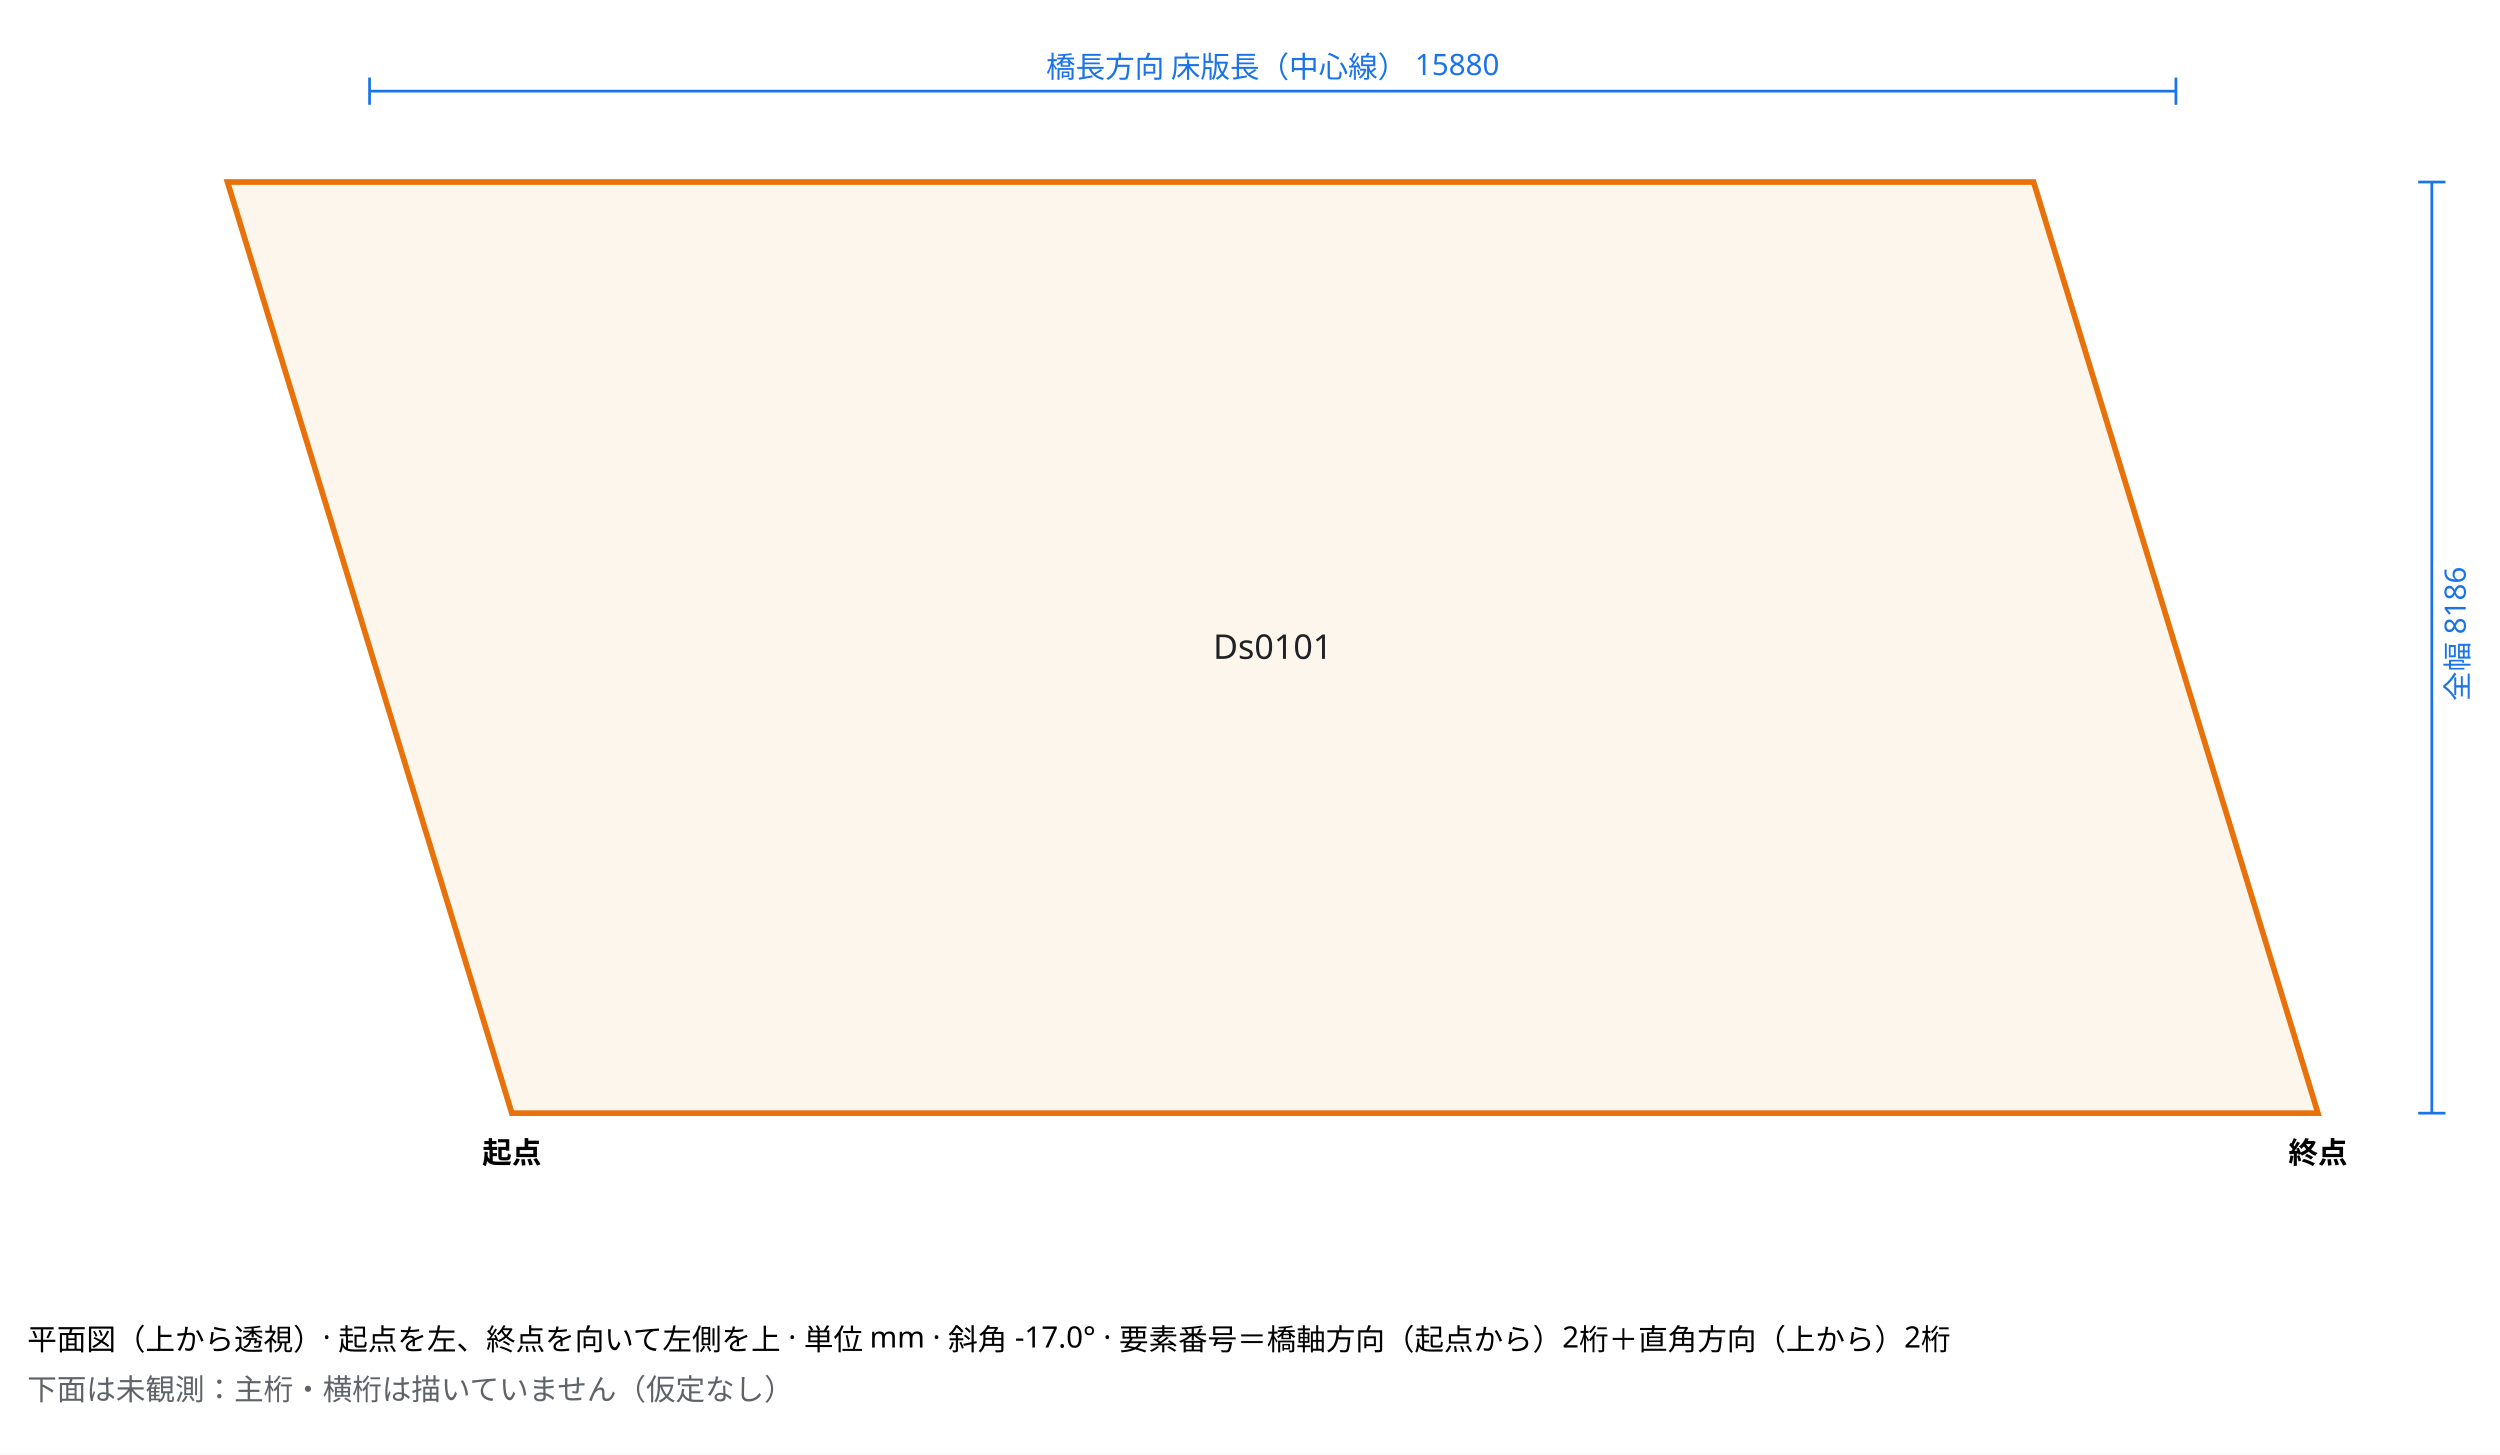
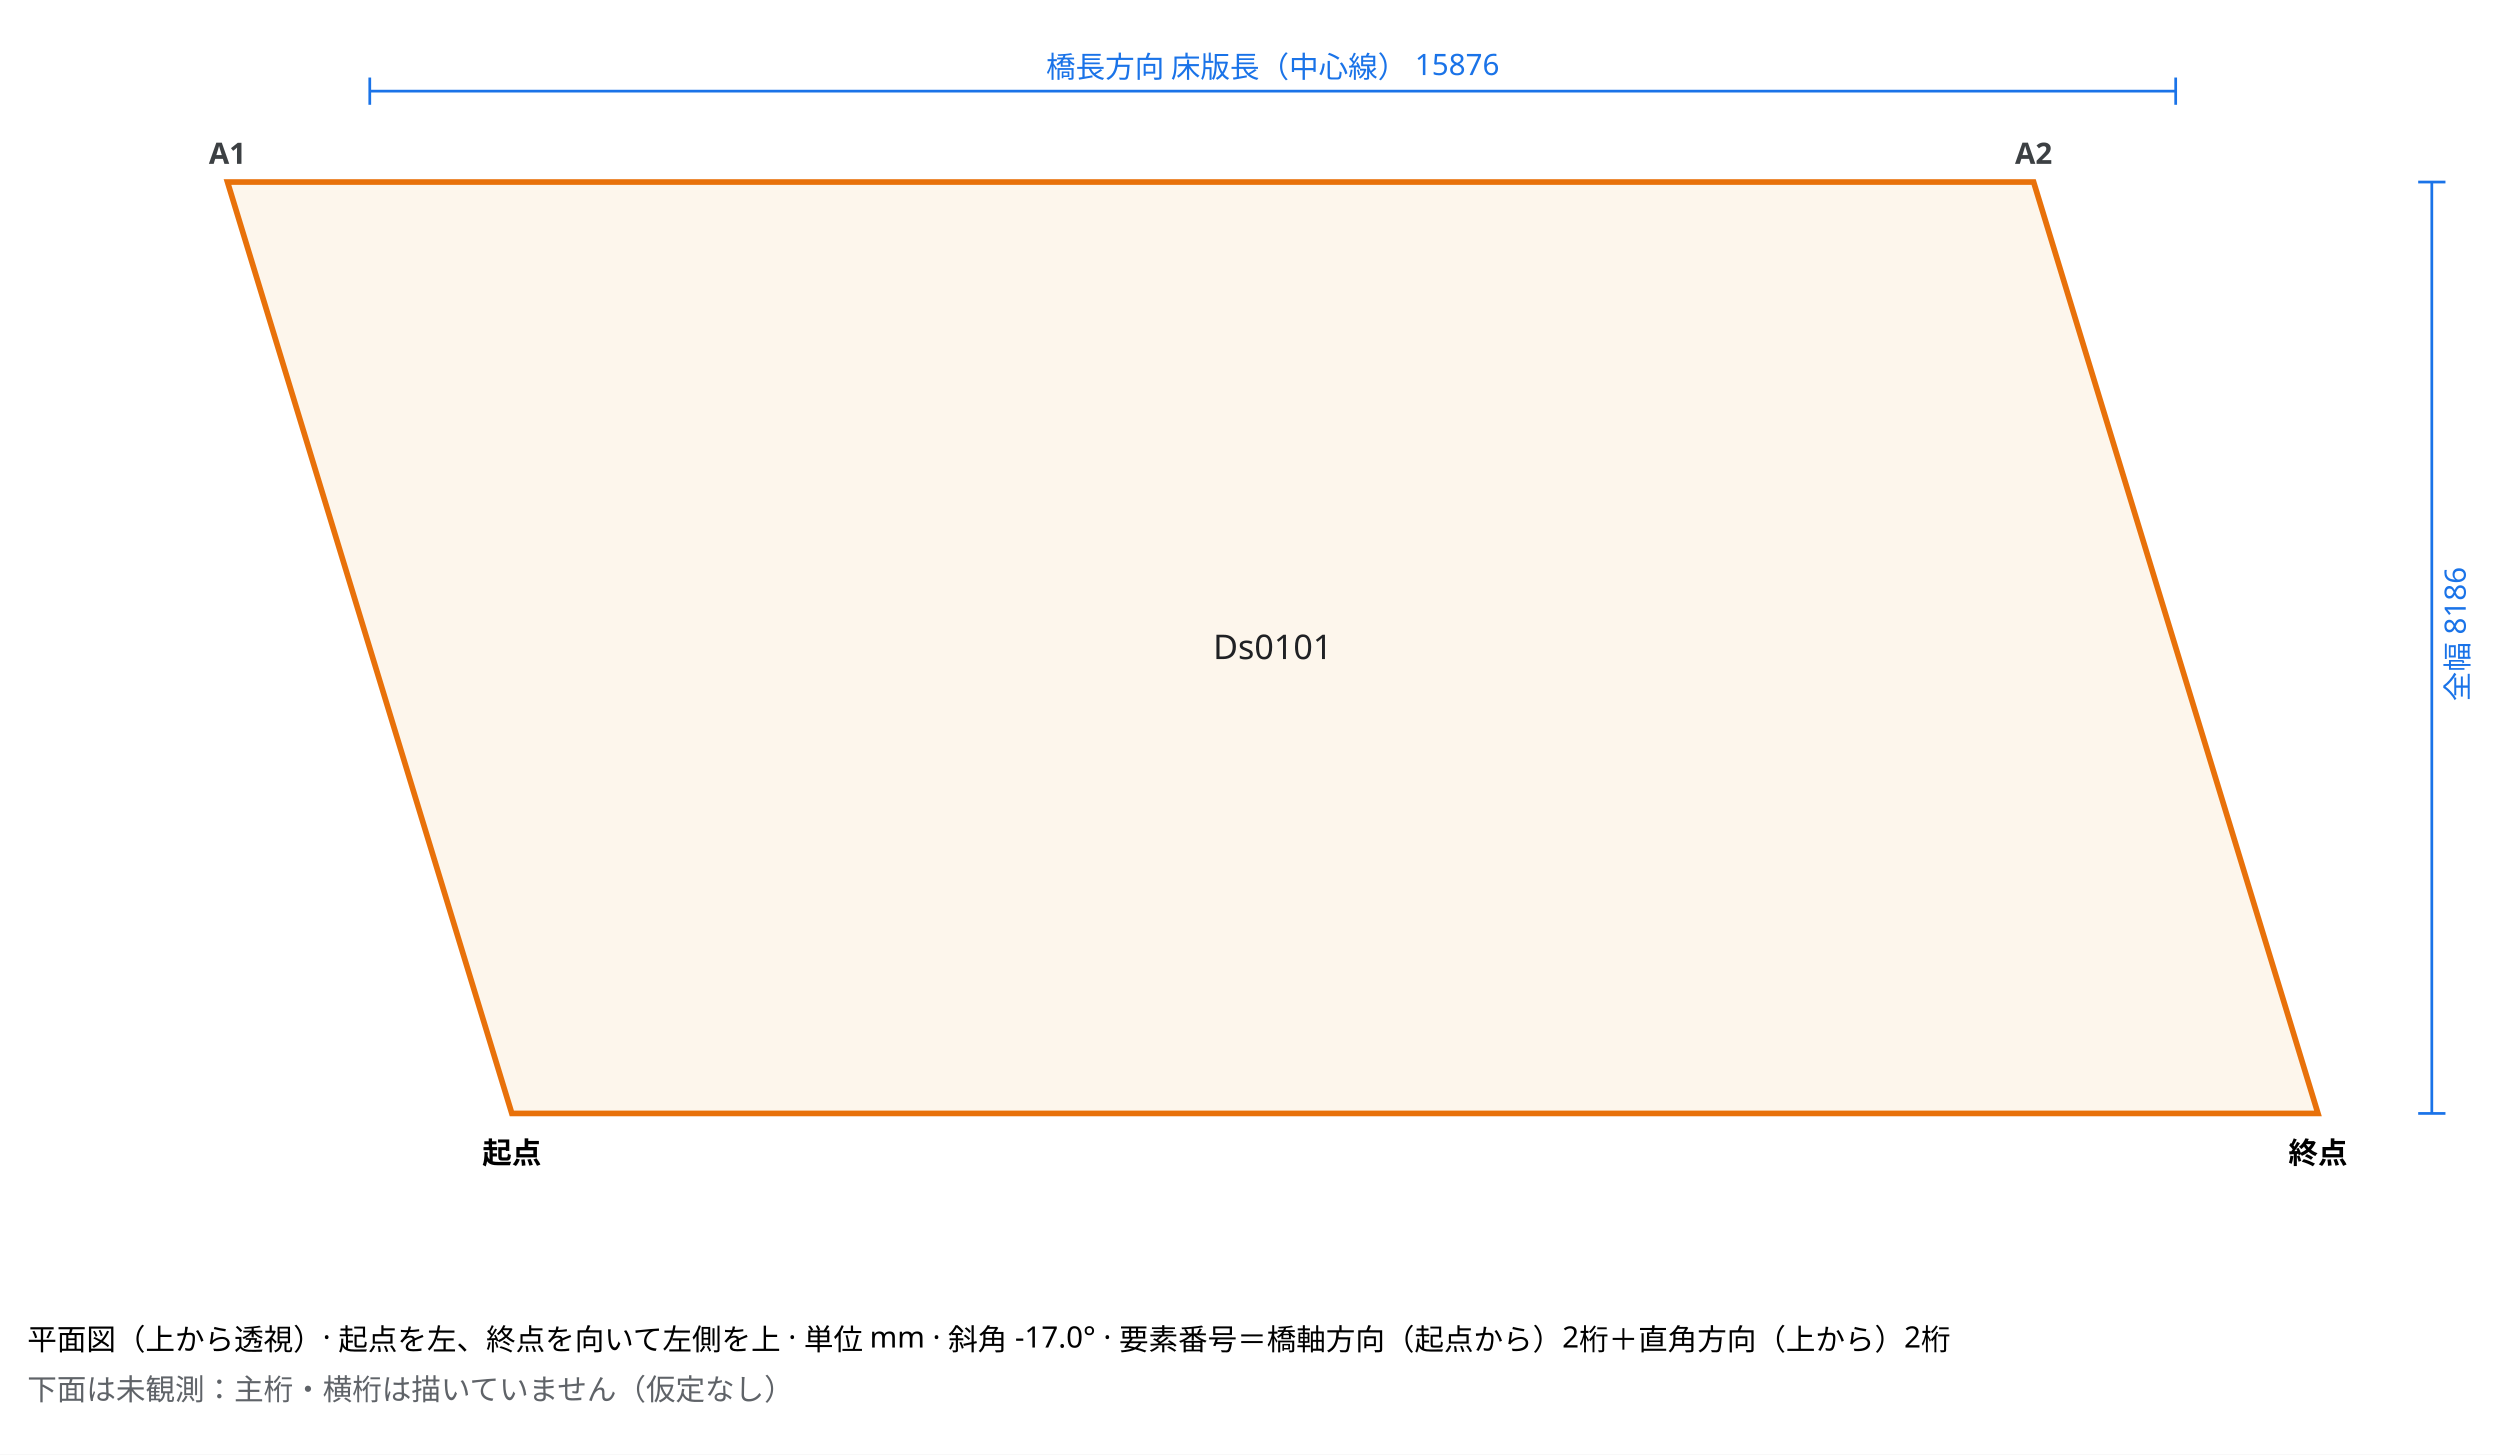
<svg xmlns="http://www.w3.org/2000/svg" viewBox="0 0 1100 640" font-family="sans-serif" font-size="13">
  <defs>
    <marker id="t" viewBox="0 0 2 10" refX="1" refY="5" markerWidth="2" markerHeight="10" orient="auto">
      <path d="M1 0V10" stroke="#1a73e8" />
    </marker>
  </defs>
  <rect width="100%" height="100%" fill="white" />
-   <polygon points="100.1,80.1 894.8,80.1 1019.9,489.8 225.2,489.8" fill="#fdf6ec" stroke="#e8710a" stroke-width="2.5" />
-   <text x="560.0" y="289.9" text-anchor="middle" font-size="15" fill="#202124">Ds0101</text>
-   <line x1="162.6" y1="40.1" x2="957.4" y2="40.1" stroke="#1a73e8" stroke-width="1.2" marker-start="url(#t)" marker-end="url(#t)" />
-   <text x="560.0" y="34.1" text-anchor="middle" fill="#1a73e8">橋長方向 床版長（中心線） 15880</text>
-   <line x1="1070.0" y1="80.1" x2="1070.0" y2="489.8" stroke="#1a73e8" stroke-width="1.2" marker-start="url(#t)" marker-end="url(#t)" />
-   <text x="1086.0" y="278.9" text-anchor="middle" fill="#1a73e8" transform="rotate(-90 1086.0 278.9)">全幅 8186</text>
-   <text x="225.2" y="511.8" text-anchor="middle" font-weight="bold">起点</text>
-   <text x="1019.9" y="511.8" text-anchor="middle" font-weight="bold">終点</text>
+   <polygon points="100.1,80.1 894.8,80.1 1019.9,489.9 225.2,489.9" fill="#fdf6ec" stroke="#e8710a" stroke-width="2.5" />
+   <text x="100.1" y="72.1" text-anchor="middle" font-weight="bold" fill="#3c4043">A1</text>
+   <text x="894.8" y="72.1" text-anchor="middle" font-weight="bold" fill="#3c4043">A2</text>
+   <text x="560.0" y="290.0" text-anchor="middle" font-size="15" fill="#202124">Ds0101</text>
+   <line x1="162.7" y1="40.1" x2="957.3" y2="40.1" stroke="#1a73e8" stroke-width="1.2" marker-start="url(#t)" marker-end="url(#t)" />
+   <text x="560.0" y="34.1" text-anchor="middle" fill="#1a73e8">橋長方向 床版長（中心線） 15876</text>
+   <line x1="1070.0" y1="80.1" x2="1070.0" y2="489.9" stroke="#1a73e8" stroke-width="1.2" marker-start="url(#t)" marker-end="url(#t)" />
+   <text x="1086.0" y="279.0" text-anchor="middle" fill="#1a73e8" transform="rotate(-90 1086.0 279.0)">全幅 8186</text>
+   <text x="225.2" y="511.9" text-anchor="middle" font-weight="bold">起点</text>
+   <text x="1019.9" y="511.9" text-anchor="middle" font-weight="bold">終点</text>
  <text x="12" y="594">平面図（上から透視）· 起点を左、終点を向いて左側を上 · 単位 mm · 斜角 -17.0° · 要素番号＝橋軸方向（起点から）2桁＋直角方向（上から）2桁</text>
  <text x="12" y="616" fill="#5f6368">下面は未観測：主桁・横桁は描いていません（仮定なし）</text>
</svg>
